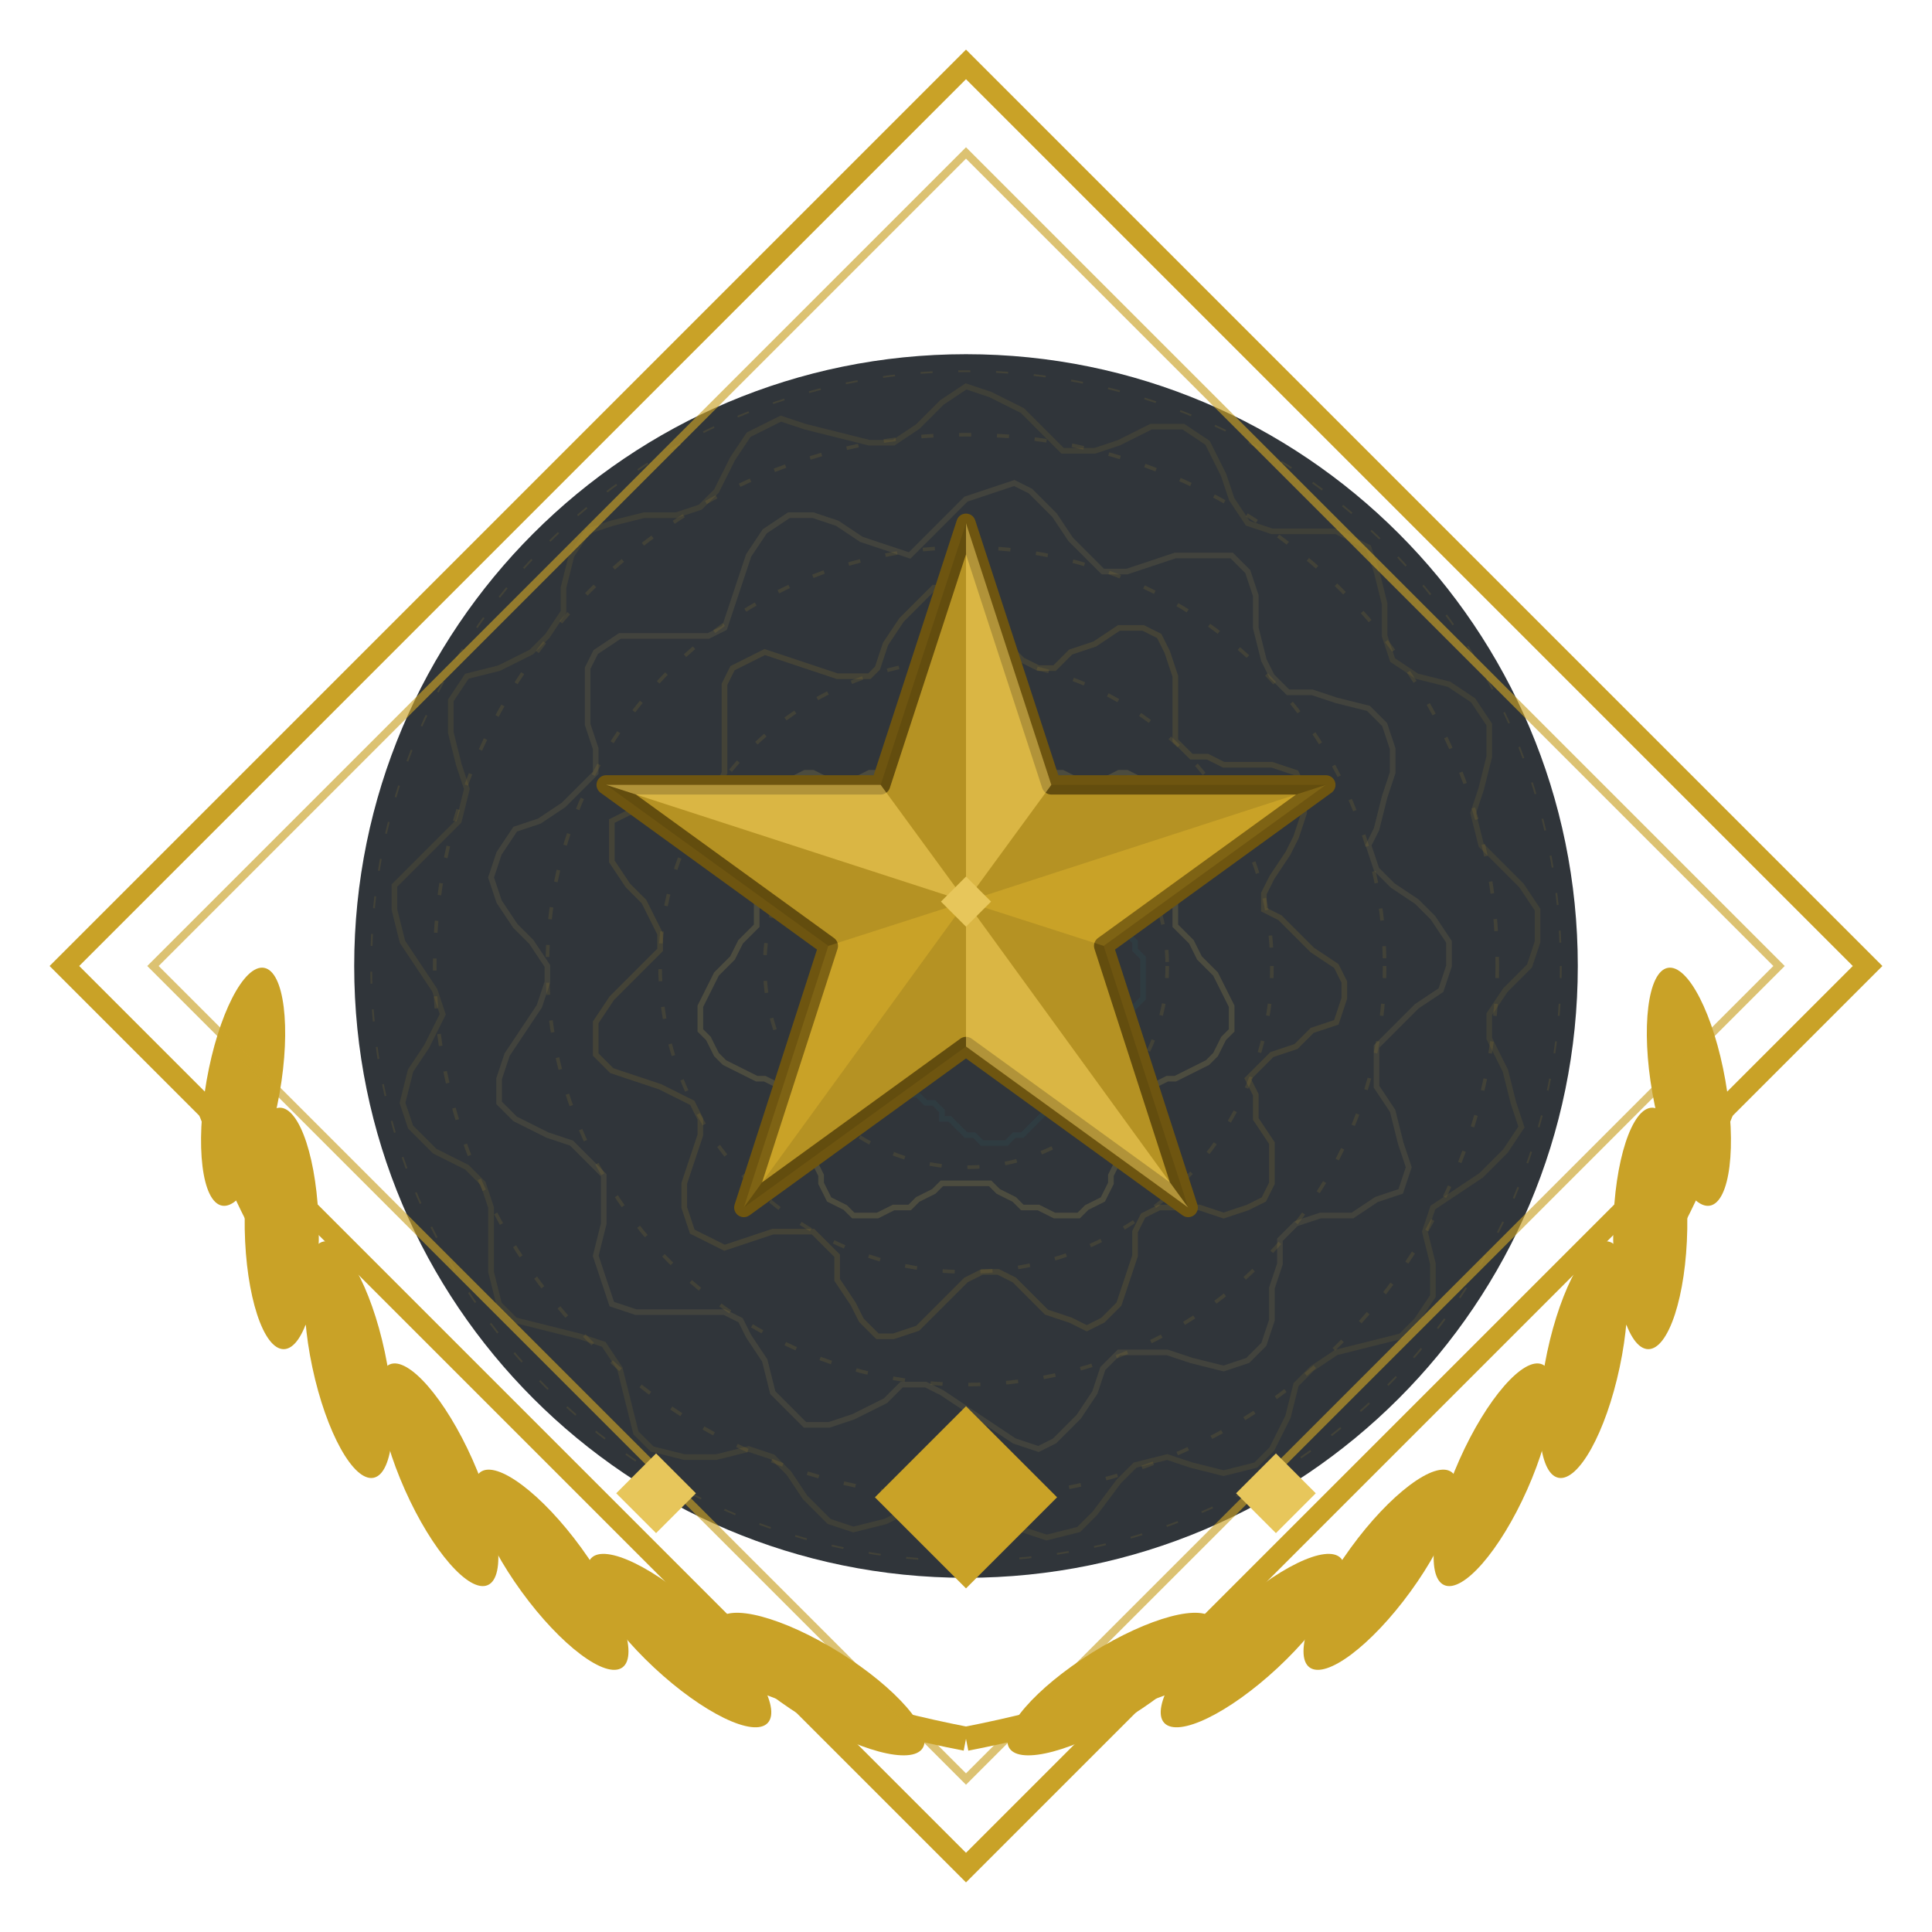
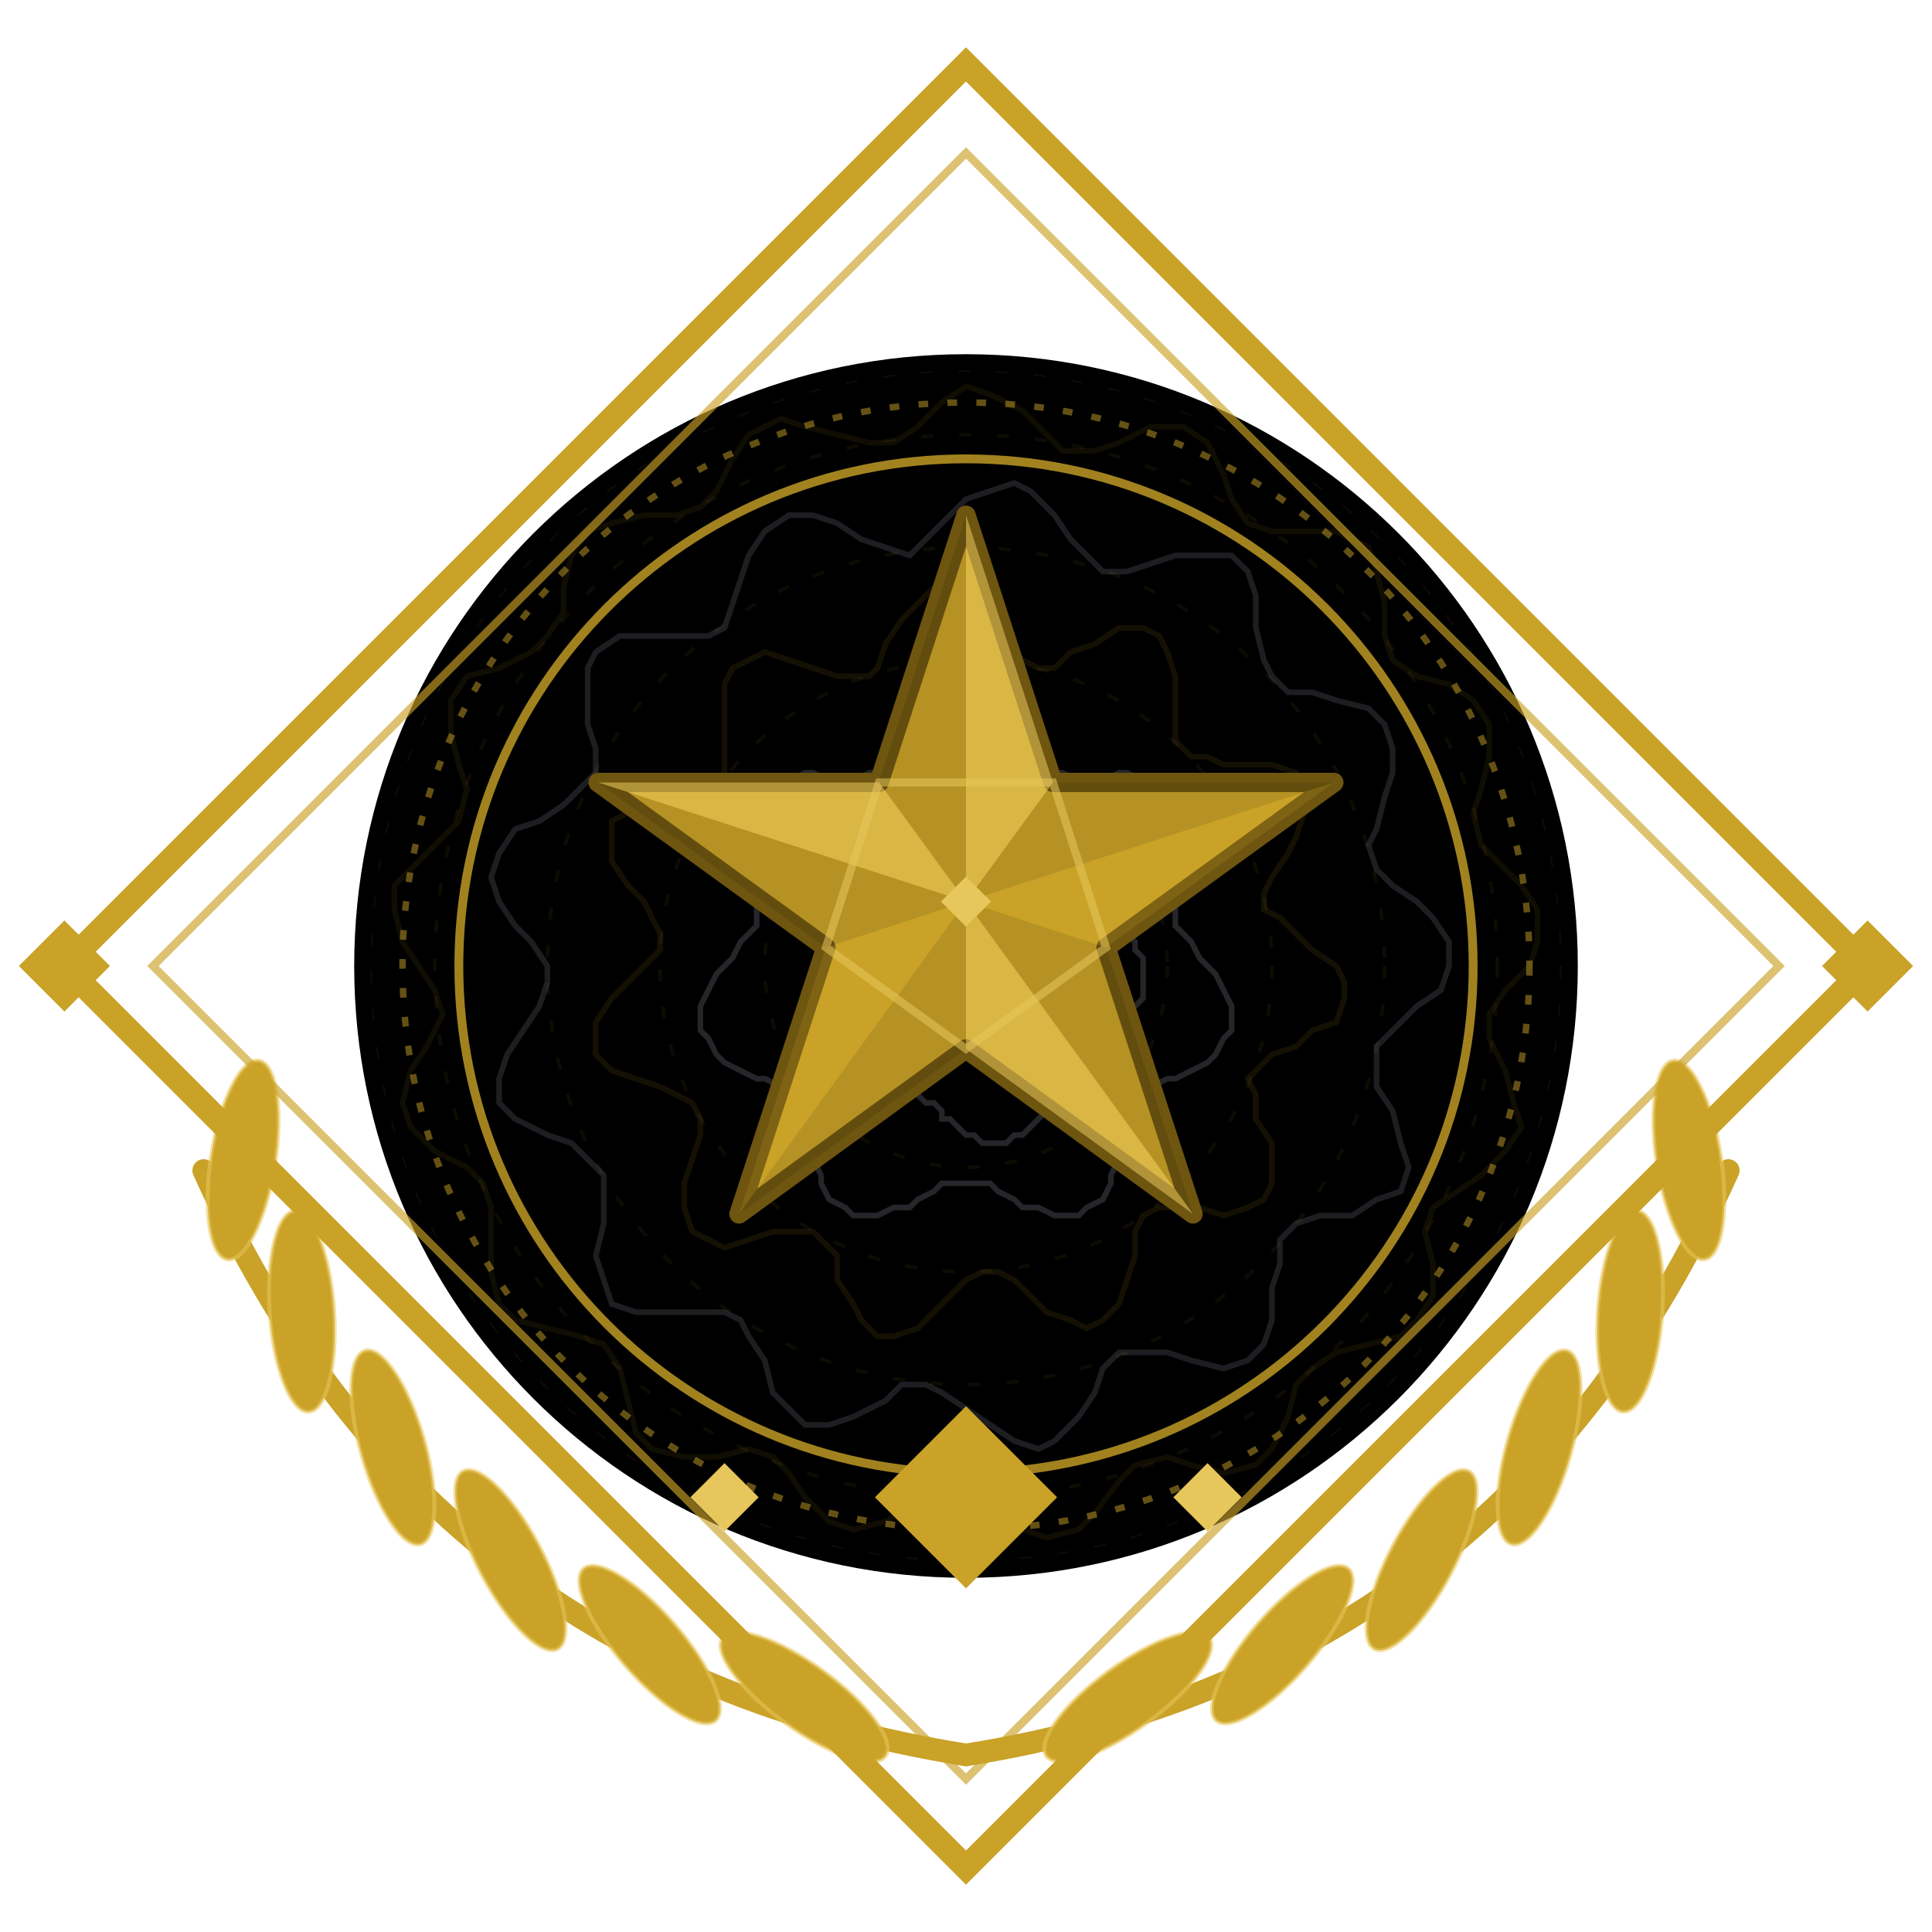
<svg xmlns="http://www.w3.org/2000/svg" width="240" height="240" viewBox="0 0 240 240" role="img" aria-label="Founder's mark">
  <defs />
  <g opacity="1.0">
    <clipPath id="shadowstrikeos-mark-mkc">
      <circle cx="120.0" cy="120.0" r="74" />
    </clipPath>
-     <circle cx="120.0" cy="120.0" r="76" fill="#141A20" opacity="0.88" />
+     <circle cx="120.0" cy="120.0" r="76" fill="#000000" />
    <g clip-path="url(#shadowstrikeos-mark-mkc)">
-       <path d="M 150,120 L 151,121 L 152,123 L 153,125 L 153,126 L 153,128 L 152,129 L 151,131 L 150,132 L 148,133 L 146,134 L 145,134 L 143,135 L 142,136 L 141,136 L 140,137 L 140,139 L 139,140 L 139,142 L 139,144 L 138,146 L 138,147 L 137,149 L 135,150 L 134,151 L 132,151 L 131,151 L 129,150 L 127,150 L 126,149 L 124,148 L 123,147 L 121,147 L 120,147 L 119,147 L 117,147 L 116,148 L 114,149 L 113,150 L 111,150 L 109,151 L 108,151 L 106,151 L 105,150 L 103,149 L 102,147 L 102,146 L 101,144 L 101,142 L 101,140 L 100,139 L 100,137 L 99,136 L 98,136 L 97,135 L 95,134 L 94,134 L 92,133 L 90,132 L 89,131 L 88,129 L 87,128 L 87,126 L 87,125 L 88,123 L 89,121 L 90,120 L 91,119 L 92,117 L 93,116 L 94,115 L 94,114 L 94,112 L 94,111 L 94,109 L 93,108 L 93,106 L 92,104 L 92,102 L 93,101 L 93,99 L 95,98 L 96,97 L 98,97 L 100,96 L 101,96 L 103,97 L 105,97 L 106,97 L 108,96 L 109,96 L 110,95 L 111,94 L 112,93 L 113,91 L 114,90 L 115,88 L 117,87 L 118,86 L 120,86 L 122,86 L 123,87 L 125,88 L 126,90 L 127,91 L 128,93 L 129,94 L 130,95 L 131,96 L 132,96 L 134,97 L 135,97 L 137,97 L 139,96 L 140,96 L 142,97 L 144,97 L 145,98 L 147,99 L 147,101 L 148,102 L 148,104 L 147,106 L 147,108 L 146,109 L 146,111 L 146,112 L 146,114 L 146,115 L 147,116 L 148,117 L 149,119 L 150,120 Z" fill="none" stroke="#E7C65B" stroke-width="0.7" opacity="0.16" />
-       <path d="M 166,120 L 167,122 L 167,124 L 166,127 L 163,128 L 161,130 L 158,131 L 156,133 L 155,134 L 156,136 L 156,139 L 158,142 L 158,145 L 158,147 L 157,149 L 155,150 L 152,151 L 149,150 L 146,150 L 144,150 L 142,151 L 141,153 L 141,156 L 140,159 L 139,162 L 137,164 L 135,165 L 133,164 L 130,163 L 128,161 L 126,159 L 124,158 L 122,158 L 120,159 L 118,161 L 116,163 L 114,165 L 111,166 L 109,166 L 107,164 L 106,162 L 104,159 L 104,156 L 102,154 L 101,153 L 99,153 L 96,153 L 93,154 L 90,155 L 88,154 L 86,153 L 85,150 L 85,147 L 86,144 L 87,141 L 87,139 L 86,137 L 84,136 L 82,135 L 79,134 L 76,133 L 74,131 L 74,129 L 74,127 L 76,124 L 78,122 L 80,120 L 82,118 L 82,116 L 81,114 L 80,112 L 78,110 L 76,107 L 76,105 L 76,102 L 78,101 L 81,100 L 84,99 L 87,99 L 89,98 L 90,96 L 90,94 L 90,92 L 90,89 L 90,85 L 91,83 L 93,82 L 95,81 L 98,82 L 101,83 L 104,84 L 106,84 L 108,84 L 109,83 L 110,80 L 112,77 L 114,75 L 116,73 L 118,73 L 120,74 L 122,76 L 124,78 L 126,81 L 127,82 L 129,83 L 131,83 L 133,81 L 136,80 L 139,78 L 142,78 L 144,79 L 145,81 L 146,84 L 146,87 L 146,90 L 146,92 L 148,94 L 150,94 L 152,95 L 155,95 L 158,95 L 161,96 L 162,98 L 162,101 L 161,104 L 160,106 L 158,109 L 157,111 L 157,113 L 159,114 L 161,116 L 163,118 L 166,120 Z" fill="none" stroke="#C9A227" stroke-width="0.7" opacity="0.13" />
-       <path d="M 180,120 L 179,123 L 176,125 L 173,128 L 171,130 L 171,132 L 171,135 L 173,138 L 174,142 L 175,145 L 174,148 L 171,149 L 168,151 L 164,151 L 161,152 L 159,154 L 159,157 L 158,160 L 158,164 L 157,167 L 155,169 L 152,170 L 148,169 L 145,168 L 142,168 L 139,168 L 137,170 L 136,173 L 134,176 L 131,179 L 129,180 L 126,179 L 123,177 L 120,175 L 117,173 L 115,172 L 112,172 L 110,174 L 106,176 L 103,177 L 100,177 L 98,175 L 96,173 L 95,169 L 93,166 L 92,164 L 90,163 L 86,163 L 83,163 L 79,163 L 76,162 L 75,159 L 74,156 L 75,152 L 75,149 L 75,146 L 73,144 L 71,142 L 68,141 L 64,139 L 62,137 L 62,134 L 63,131 L 65,128 L 67,125 L 68,122 L 68,120 L 66,117 L 64,115 L 62,112 L 61,109 L 62,106 L 64,103 L 67,102 L 70,100 L 72,98 L 74,96 L 74,93 L 73,90 L 73,86 L 73,83 L 74,81 L 77,79 L 81,79 L 84,79 L 88,79 L 90,78 L 91,75 L 92,72 L 93,69 L 95,66 L 98,64 L 101,64 L 104,65 L 107,67 L 110,68 L 113,69 L 115,67 L 117,65 L 120,62 L 123,61 L 126,60 L 128,61 L 131,64 L 133,67 L 135,69 L 137,71 L 140,71 L 143,70 L 146,69 L 150,69 L 153,69 L 155,71 L 156,74 L 156,78 L 157,82 L 158,84 L 160,86 L 163,86 L 166,87 L 170,88 L 172,90 L 173,93 L 173,96 L 172,99 L 171,103 L 170,105 L 171,108 L 173,110 L 176,112 L 178,114 L 180,117 L 180,120 Z" fill="none" stroke="#E7C65B" stroke-width="0.7" opacity="0.1" />
-       <path d="M 190,120 L 187,123 L 185,126 L 185,129 L 187,133 L 188,137 L 189,140 L 187,143 L 184,146 L 181,148 L 178,150 L 177,153 L 178,157 L 178,161 L 176,164 L 174,166 L 170,167 L 166,168 L 163,170 L 161,172 L 160,176 L 158,180 L 156,182 L 152,183 L 148,182 L 145,181 L 141,182 L 139,184 L 136,188 L 134,190 L 130,191 L 127,190 L 123,187 L 120,186 L 117,186 L 114,187 L 110,189 L 106,190 L 103,189 L 100,186 L 98,183 L 96,181 L 93,180 L 89,181 L 85,181 L 81,180 L 79,178 L 78,174 L 77,170 L 75,167 L 72,166 L 68,165 L 64,164 L 62,162 L 61,158 L 61,154 L 61,150 L 60,147 L 58,145 L 54,143 L 51,140 L 50,137 L 51,133 L 53,130 L 55,126 L 54,123 L 52,120 L 50,117 L 49,113 L 49,110 L 52,107 L 55,104 L 57,102 L 58,98 L 57,95 L 56,91 L 56,87 L 58,84 L 62,83 L 66,81 L 68,79 L 70,76 L 70,73 L 71,69 L 73,66 L 76,65 L 80,64 L 84,64 L 87,63 L 89,61 L 91,57 L 93,54 L 97,52 L 100,53 L 104,54 L 108,55 L 111,55 L 114,53 L 117,50 L 120,48 L 123,49 L 127,51 L 130,54 L 132,56 L 136,56 L 139,55 L 143,53 L 147,53 L 150,55 L 152,59 L 153,62 L 155,65 L 158,66 L 162,66 L 166,66 L 170,68 L 171,71 L 172,75 L 172,79 L 173,82 L 176,84 L 180,85 L 183,87 L 185,90 L 185,94 L 184,98 L 183,101 L 184,105 L 186,107 L 189,110 L 191,113 L 191,117 L 190,120 Z" fill="none" stroke="#C9A227" stroke-width="0.7" opacity="0.1" />
-       <path d="M 142,120 L 142,121 L 142,122 L 142,123 L 142,124 L 141,125 L 140,126 L 139,127 L 138,127 L 138,128 L 137,129 L 136,129 L 135,130 L 134,130 L 134,131 L 133,131 L 133,132 L 132,133 L 132,134 L 131,134 L 131,135 L 131,136 L 130,137 L 130,138 L 129,139 L 128,140 L 127,141 L 126,141 L 125,142 L 124,142 L 123,142 L 122,142 L 121,141 L 120,141 L 119,140 L 118,139 L 117,139 L 117,138 L 116,137 L 115,137 L 114,136 L 114,136 L 113,136 L 112,135 L 111,135 L 110,135 L 109,135 L 108,135 L 107,135 L 106,135 L 105,135 L 104,134 L 103,134 L 102,133 L 101,132 L 101,131 L 100,130 L 100,129 L 100,128 L 100,127 L 100,126 L 101,125 L 101,124 L 102,123 L 102,122 L 102,121 L 103,120 L 103,119 L 103,118 L 103,118 L 103,117 L 103,116 L 102,115 L 102,114 L 102,113 L 102,112 L 101,110 L 101,109 L 102,108 L 102,107 L 102,106 L 103,105 L 104,105 L 105,104 L 106,104 L 107,103 L 108,103 L 109,103 L 110,103 L 111,103 L 112,103 L 113,103 L 114,104 L 115,103 L 116,103 L 117,103 L 118,103 L 118,102 L 119,102 L 120,101 L 121,101 L 122,100 L 123,100 L 124,99 L 125,99 L 126,99 L 127,99 L 128,99 L 129,100 L 130,100 L 131,101 L 132,102 L 132,103 L 133,104 L 133,105 L 133,106 L 133,107 L 134,108 L 134,109 L 134,110 L 134,111 L 135,111 L 135,112 L 136,113 L 137,113 L 138,114 L 138,115 L 139,115 L 140,116 L 141,117 L 141,118 L 142,119 L 142,120 Z" fill="none" stroke="#2A7686" stroke-width="0.7" opacity="0.1" />
-       <circle cx="120.0" cy="120.0" r="25" fill="none" stroke="#C9A227" stroke-width="0.45" stroke-dasharray="1.5 3.2" opacity="0.12" />
-       <circle cx="120.0" cy="120.0" r="38" fill="none" stroke="#C9A227" stroke-width="0.45" stroke-dasharray="1.5 3.2" opacity="0.12" />
-       <circle cx="120.0" cy="120.0" r="52" fill="none" stroke="#C9A227" stroke-width="0.45" stroke-dasharray="1.5 3.2" opacity="0.12" />
-       <circle cx="120.0" cy="120.0" r="66" fill="none" stroke="#C9A227" stroke-width="0.45" stroke-dasharray="1.5 3.2" opacity="0.12" />
-       <circle cx="120.0" cy="120.0" r="74" fill="none" stroke="#C9A227" stroke-width="0.45" stroke-dasharray="1.5 3.2" opacity="0.12" />
+       <path d="M 150,120 L 151,121 L 152,123 L 153,125 L 153,126 L 153,128 L 152,129 L 151,131 L 150,132 L 148,133 L 146,134 L 145,134 L 143,135 L 142,136 L 141,136 L 140,137 L 140,139 L 139,140 L 139,142 L 139,144 L 138,146 L 138,147 L 137,149 L 135,150 L 134,151 L 132,151 L 131,151 L 129,150 L 127,150 L 126,149 L 124,148 L 123,147 L 121,147 L 120,147 L 119,147 L 117,147 L 116,148 L 114,149 L 113,150 L 111,150 L 109,151 L 108,151 L 106,151 L 105,150 L 103,149 L 102,147 L 102,146 L 101,144 L 101,142 L 101,140 L 100,139 L 100,137 L 99,136 L 98,136 L 97,135 L 95,134 L 94,134 L 92,133 L 90,132 L 89,131 L 88,129 L 87,128 L 87,126 L 87,125 L 88,123 L 89,121 L 90,120 L 91,119 L 92,117 L 93,116 L 94,115 L 94,114 L 94,112 L 94,111 L 94,109 L 93,108 L 93,106 L 92,104 L 92,102 L 93,101 L 93,99 L 95,98 L 96,97 L 98,97 L 100,96 L 101,96 L 103,97 L 105,97 L 106,97 L 108,96 L 109,96 L 110,95 L 111,94 L 112,93 L 113,91 L 114,90 L 115,88 L 117,87 L 118,86 L 120,86 L 122,86 L 123,87 L 125,88 L 126,90 L 127,91 L 128,93 L 129,94 L 130,95 L 131,96 L 132,96 L 134,97 L 135,97 L 137,97 L 139,96 L 140,96 L 142,97 L 144,97 L 145,98 L 147,99 L 147,101 L 148,102 L 148,104 L 147,106 L 147,108 L 146,109 L 146,111 L 146,112 L 146,114 L 146,115 L 147,116 L 148,117 L 149,119 L 150,120 Z" fill="none" stroke="#2B2B31" stroke-width="0.7" opacity="0.85" />
+       <path d="M 166,120 L 167,122 L 167,124 L 166,127 L 163,128 L 161,130 L 158,131 L 156,133 L 155,134 L 156,136 L 156,139 L 158,142 L 158,145 L 158,147 L 157,149 L 155,150 L 152,151 L 149,150 L 146,150 L 144,150 L 142,151 L 141,153 L 141,156 L 140,159 L 139,162 L 137,164 L 135,165 L 133,164 L 130,163 L 128,161 L 126,159 L 124,158 L 122,158 L 120,159 L 118,161 L 116,163 L 114,165 L 111,166 L 109,166 L 107,164 L 106,162 L 104,159 L 104,156 L 102,154 L 101,153 L 99,153 L 96,153 L 93,154 L 90,155 L 88,154 L 86,153 L 85,150 L 85,147 L 86,144 L 87,141 L 87,139 L 86,137 L 84,136 L 82,135 L 79,134 L 76,133 L 74,131 L 74,129 L 74,127 L 76,124 L 78,122 L 80,120 L 82,118 L 82,116 L 81,114 L 80,112 L 78,110 L 76,107 L 76,105 L 76,102 L 78,101 L 81,100 L 84,99 L 87,99 L 89,98 L 90,96 L 90,94 L 90,92 L 90,89 L 90,85 L 91,83 L 93,82 L 95,81 L 98,82 L 101,83 L 104,84 L 106,84 L 108,84 L 109,83 L 110,80 L 112,77 L 114,75 L 116,73 L 118,73 L 120,74 L 122,76 L 124,78 L 126,81 L 127,82 L 129,83 L 131,83 L 133,81 L 136,80 L 139,78 L 142,78 L 144,79 L 145,81 L 146,84 L 146,87 L 146,90 L 146,92 L 148,94 L 150,94 L 152,95 L 155,95 L 158,95 L 161,96 L 162,98 L 162,101 L 161,104 L 160,106 L 158,109 L 157,111 L 157,113 L 159,114 L 161,116 L 163,118 L 166,120 Z" fill="none" stroke="#C9A227" stroke-width="0.7" opacity="0.1" />
+       <path d="M 180,120 L 179,123 L 176,125 L 173,128 L 171,130 L 171,132 L 171,135 L 173,138 L 174,142 L 175,145 L 174,148 L 171,149 L 168,151 L 164,151 L 161,152 L 159,154 L 159,157 L 158,160 L 158,164 L 157,167 L 155,169 L 152,170 L 148,169 L 145,168 L 142,168 L 139,168 L 137,170 L 136,173 L 134,176 L 131,179 L 129,180 L 126,179 L 123,177 L 120,175 L 117,173 L 115,172 L 112,172 L 110,174 L 106,176 L 103,177 L 100,177 L 98,175 L 96,173 L 95,169 L 93,166 L 92,164 L 90,163 L 86,163 L 83,163 L 79,163 L 76,162 L 75,159 L 74,156 L 75,152 L 75,149 L 75,146 L 73,144 L 71,142 L 68,141 L 64,139 L 62,137 L 62,134 L 63,131 L 65,128 L 67,125 L 68,122 L 68,120 L 66,117 L 64,115 L 62,112 L 61,109 L 62,106 L 64,103 L 67,102 L 70,100 L 72,98 L 74,96 L 74,93 L 73,90 L 73,86 L 73,83 L 74,81 L 77,79 L 81,79 L 84,79 L 88,79 L 90,78 L 91,75 L 92,72 L 93,69 L 95,66 L 98,64 L 101,64 L 104,65 L 107,67 L 110,68 L 113,69 L 115,67 L 117,65 L 120,62 L 123,61 L 126,60 L 128,61 L 131,64 L 133,67 L 135,69 L 137,71 L 140,71 L 143,70 L 146,69 L 150,69 L 153,69 L 155,71 L 156,74 L 156,78 L 157,82 L 158,84 L 160,86 L 163,86 L 166,87 L 170,88 L 172,90 L 173,93 L 173,96 L 172,99 L 171,103 L 170,105 L 171,108 L 173,110 L 176,112 L 178,114 L 180,117 L 180,120 Z" fill="none" stroke="#2B2B31" stroke-width="0.7" opacity="0.7" />
+       <path d="M 190,120 L 187,123 L 185,126 L 185,129 L 187,133 L 188,137 L 189,140 L 187,143 L 184,146 L 181,148 L 178,150 L 177,153 L 178,157 L 178,161 L 176,164 L 174,166 L 170,167 L 166,168 L 163,170 L 161,172 L 160,176 L 158,180 L 156,182 L 152,183 L 148,182 L 145,181 L 141,182 L 139,184 L 136,188 L 134,190 L 130,191 L 127,190 L 123,187 L 120,186 L 117,186 L 114,187 L 110,189 L 106,190 L 103,189 L 100,186 L 98,183 L 96,181 L 93,180 L 89,181 L 85,181 L 81,180 L 79,178 L 78,174 L 77,170 L 75,167 L 72,166 L 68,165 L 64,164 L 62,162 L 61,158 L 61,154 L 61,150 L 60,147 L 58,145 L 54,143 L 51,140 L 50,137 L 51,133 L 53,130 L 55,126 L 54,123 L 52,120 L 50,117 L 49,113 L 49,110 L 52,107 L 55,104 L 57,102 L 58,98 L 57,95 L 56,91 L 56,87 L 58,84 L 62,83 L 66,81 L 68,79 L 70,76 L 70,73 L 71,69 L 73,66 L 76,65 L 80,64 L 84,64 L 87,63 L 89,61 L 91,57 L 93,54 L 97,52 L 100,53 L 104,54 L 108,55 L 111,55 L 114,53 L 117,50 L 120,48 L 123,49 L 127,51 L 130,54 L 132,56 L 136,56 L 139,55 L 143,53 L 147,53 L 150,55 L 152,59 L 153,62 L 155,65 L 158,66 L 162,66 L 166,66 L 170,68 L 171,71 L 172,75 L 172,79 L 173,82 L 176,84 L 180,85 L 183,87 L 185,90 L 185,94 L 184,98 L 183,101 L 184,105 L 186,107 L 189,110 L 191,113 L 191,117 L 190,120 Z" fill="none" stroke="#C9A227" stroke-width="0.7" opacity="0.08" />
+       <path d="M 142,120 L 142,121 L 142,122 L 142,123 L 142,124 L 141,125 L 140,126 L 139,127 L 138,127 L 138,128 L 137,129 L 136,129 L 135,130 L 134,130 L 134,131 L 133,131 L 133,132 L 132,133 L 132,134 L 131,134 L 131,135 L 131,136 L 130,137 L 130,138 L 129,139 L 128,140 L 127,141 L 126,141 L 125,142 L 124,142 L 123,142 L 122,142 L 121,141 L 120,141 L 119,140 L 118,139 L 117,139 L 117,138 L 116,137 L 115,137 L 114,136 L 114,136 L 113,136 L 112,135 L 111,135 L 110,135 L 109,135 L 108,135 L 107,135 L 106,135 L 105,135 L 104,134 L 103,134 L 102,133 L 101,132 L 101,131 L 100,130 L 100,129 L 100,128 L 100,127 L 100,126 L 101,125 L 101,124 L 102,123 L 102,122 L 102,121 L 103,120 L 103,119 L 103,118 L 103,118 L 103,117 L 103,116 L 102,115 L 102,114 L 102,113 L 102,112 L 101,110 L 101,109 L 102,108 L 102,107 L 102,106 L 103,105 L 104,105 L 105,104 L 106,104 L 107,103 L 108,103 L 109,103 L 110,103 L 111,103 L 112,103 L 113,103 L 114,104 L 115,103 L 116,103 L 117,103 L 118,103 L 118,102 L 119,102 L 120,101 L 121,101 L 122,100 L 123,100 L 124,99 L 125,99 L 126,99 L 127,99 L 128,99 L 129,100 L 130,100 L 131,101 L 132,102 L 132,103 L 133,104 L 133,105 L 133,106 L 133,107 L 134,108 L 134,109 L 134,110 L 134,111 L 135,111 L 135,112 L 136,113 L 137,113 L 138,114 L 138,115 L 139,115 L 140,116 L 141,117 L 141,118 L 142,119 L 142,120 Z" fill="none" stroke="#2B2B31" stroke-width="0.7" opacity="0.85" />
+       <circle cx="120.0" cy="120.0" r="25" fill="none" stroke="#C9A227" stroke-width="0.45" stroke-dasharray="1.5 3.2" opacity="0.07" />
+       <circle cx="120.0" cy="120.0" r="38" fill="none" stroke="#C9A227" stroke-width="0.45" stroke-dasharray="1.5 3.2" opacity="0.07" />
+       <circle cx="120.0" cy="120.0" r="52" fill="none" stroke="#C9A227" stroke-width="0.45" stroke-dasharray="1.5 3.2" opacity="0.07" />
+       <circle cx="120.0" cy="120.0" r="66" fill="none" stroke="#C9A227" stroke-width="0.45" stroke-dasharray="1.5 3.2" opacity="0.07" />
+       <circle cx="120.0" cy="120.0" r="74" fill="none" stroke="#C9A227" stroke-width="0.45" stroke-dasharray="1.5 3.2" opacity="0.07" />
    </g>
-     <path d="M 120.0 216.0 Q 50.2 202.4 25.3 135.8" stroke="#C9A227" stroke-width="3" fill="none" />
-     <ellipse cx="101.9" cy="209.2" rx="15" ry="4.6" transform="rotate(212 101.9 209.2)" fill="#C9A227" />
-     <ellipse cx="84.4" cy="203.8" rx="15" ry="4.6" transform="rotate(223 84.4 203.8)" fill="#C9A227" />
-     <ellipse cx="68.5" cy="195.0" rx="15" ry="4.6" transform="rotate(234 68.5 195.0)" fill="#C9A227" />
-     <ellipse cx="54.5" cy="183.2" rx="15" ry="4.6" transform="rotate(246 54.5 183.2)" fill="#C9A227" />
-     <ellipse cx="43.3" cy="168.9" rx="15" ry="4.6" transform="rotate(258 43.3 168.9)" fill="#C9A227" />
-     <ellipse cx="35.0" cy="152.6" rx="15" ry="4.6" transform="rotate(269 35.0 152.6)" fill="#C9A227" />
-     <ellipse cx="30.2" cy="135.0" rx="15" ry="4.6" transform="rotate(280 30.2 135.0)" fill="#C9A227" />
-     <path d="M 120.0 216.0 Q 189.8 202.4 214.7 135.8" stroke="#C9A227" stroke-width="3" fill="none" />
-     <ellipse cx="138.1" cy="209.2" rx="15" ry="4.6" transform="rotate(148 138.1 209.2)" fill="#C9A227" />
-     <ellipse cx="155.6" cy="203.8" rx="15" ry="4.6" transform="rotate(137 155.6 203.8)" fill="#C9A227" />
-     <ellipse cx="171.5" cy="195.0" rx="15" ry="4.6" transform="rotate(126 171.5 195.0)" fill="#C9A227" />
-     <ellipse cx="185.5" cy="183.2" rx="15" ry="4.6" transform="rotate(114 185.5 183.2)" fill="#C9A227" />
-     <ellipse cx="196.7" cy="168.9" rx="15" ry="4.6" transform="rotate(102 196.7 168.9)" fill="#C9A227" />
-     <ellipse cx="205.0" cy="152.6" rx="15" ry="4.6" transform="rotate(91 205.0 152.6)" fill="#C9A227" />
-     <ellipse cx="209.8" cy="135.0" rx="15" ry="4.6" transform="rotate(80 209.8 135.0)" fill="#C9A227" />
-     <polygon points="120.0,8.0 232.0,120.0 120.0,232.0 8.0,120.0" fill="none" stroke="#C9A227" stroke-width="2.6" opacity="1.0" />
+     <circle cx="120.0" cy="120.0" r="70" fill="none" stroke="#C9A227" stroke-width="0.8" stroke-dasharray="1.2 2.4" opacity="0.5" />
+     <circle cx="120.0" cy="120.0" r="63" fill="none" stroke="#C9A227" stroke-width="1.1" opacity="0.8" />
+     <path d="M 120.0 218.0 Q 187.0 207.3 214.7 145.4" stroke="#C9A227" stroke-width="2.8" fill="none" stroke-linecap="round" />
+     <ellipse cx="140.1" cy="210.8" rx="12.5" ry="4.0" transform="rotate(144 140.1 210.8)" fill="#C9A227" />
+     <ellipse cx="140.1" cy="210.8" rx="12.5" ry="4.0" transform="rotate(144 140.1 210.8)" fill="none" stroke="#E7C65B" stroke-width="0.5" opacity="0.55" />
+     <ellipse cx="159.3" cy="204.3" rx="12.5" ry="4.0" transform="rotate(131 159.3 204.3)" fill="#C9A227" />
+     <ellipse cx="159.3" cy="204.3" rx="12.5" ry="4.0" transform="rotate(131 159.3 204.3)" fill="none" stroke="#E7C65B" stroke-width="0.5" opacity="0.55" />
+     <ellipse cx="176.6" cy="193.8" rx="12.5" ry="4.0" transform="rotate(118 176.6 193.8)" fill="#C9A227" />
+     <ellipse cx="176.6" cy="193.8" rx="12.5" ry="4.0" transform="rotate(118 176.6 193.8)" fill="none" stroke="#E7C65B" stroke-width="0.5" opacity="0.55" />
+     <ellipse cx="191.2" cy="179.8" rx="12.5" ry="4.0" transform="rotate(106 191.2 179.8)" fill="#C9A227" />
+     <ellipse cx="191.2" cy="179.8" rx="12.5" ry="4.0" transform="rotate(106 191.2 179.8)" fill="none" stroke="#E7C65B" stroke-width="0.5" opacity="0.55" />
+     <ellipse cx="202.5" cy="162.9" rx="12.5" ry="4.0" transform="rotate(94 202.5 162.9)" fill="#C9A227" />
+     <ellipse cx="202.5" cy="162.9" rx="12.5" ry="4.0" transform="rotate(94 202.5 162.9)" fill="none" stroke="#E7C65B" stroke-width="0.5" opacity="0.55" />
+     <ellipse cx="209.8" cy="144.1" rx="12.5" ry="4.0" transform="rotate(81 209.8 144.1)" fill="#C9A227" />
+     <ellipse cx="209.8" cy="144.1" rx="12.5" ry="4.0" transform="rotate(81 209.8 144.1)" fill="none" stroke="#E7C65B" stroke-width="0.5" opacity="0.55" />
+     <g transform="translate(240 0) scale(-1 1)">
+       <path d="M 120.0 218.0 Q 187.0 207.3 214.7 145.4" stroke="#C9A227" stroke-width="2.8" fill="none" stroke-linecap="round" />
+       <ellipse cx="140.1" cy="210.8" rx="12.5" ry="4.0" transform="rotate(144 140.1 210.8)" fill="#C9A227" />
+       <ellipse cx="140.1" cy="210.8" rx="12.5" ry="4.0" transform="rotate(144 140.1 210.8)" fill="none" stroke="#E7C65B" stroke-width="0.5" opacity="0.55" />
+       <ellipse cx="159.3" cy="204.3" rx="12.5" ry="4.0" transform="rotate(131 159.3 204.3)" fill="#C9A227" />
+       <ellipse cx="159.3" cy="204.3" rx="12.5" ry="4.0" transform="rotate(131 159.3 204.3)" fill="none" stroke="#E7C65B" stroke-width="0.5" opacity="0.55" />
+       <ellipse cx="176.6" cy="193.8" rx="12.5" ry="4.0" transform="rotate(118 176.6 193.8)" fill="#C9A227" />
+       <ellipse cx="176.6" cy="193.8" rx="12.5" ry="4.0" transform="rotate(118 176.6 193.8)" fill="none" stroke="#E7C65B" stroke-width="0.5" opacity="0.55" />
+       <ellipse cx="191.2" cy="179.8" rx="12.5" ry="4.0" transform="rotate(106 191.2 179.8)" fill="#C9A227" />
+       <ellipse cx="191.2" cy="179.8" rx="12.5" ry="4.0" transform="rotate(106 191.2 179.8)" fill="none" stroke="#E7C65B" stroke-width="0.5" opacity="0.55" />
+       <ellipse cx="202.5" cy="162.9" rx="12.5" ry="4.0" transform="rotate(94 202.5 162.9)" fill="#C9A227" />
+       <ellipse cx="202.5" cy="162.9" rx="12.5" ry="4.0" transform="rotate(94 202.5 162.9)" fill="none" stroke="#E7C65B" stroke-width="0.5" opacity="0.55" />
+       <ellipse cx="209.8" cy="144.1" rx="12.5" ry="4.0" transform="rotate(81 209.8 144.1)" fill="#C9A227" />
+       <ellipse cx="209.8" cy="144.1" rx="12.5" ry="4.0" transform="rotate(81 209.8 144.1)" fill="none" stroke="#E7C65B" stroke-width="0.5" opacity="0.55" />
+     </g>
+     <polygon points="120.0,8.0 232.0,120.0 120.0,232.0 8.0,120.0" fill="none" stroke="#C9A227" stroke-width="3.0" opacity="1.0" />
    <polygon points="120.0,19.0 221.0,120.0 120.0,221.0 19.0,120.0" fill="none" stroke="#C9A227" stroke-width="1.0" opacity="0.65" />
-     <polygon points="120.0,65.0 130.6,97.5 164.7,97.5 137.1,117.5 147.6,150.0 120.0,130.0 92.4,150.0 102.9,117.5 75.3,97.5 109.4,97.5" fill="#C9A227" stroke="#6E5510" stroke-width="2.4" stroke-linejoin="round" />
-     <polygon points="120.0,112.0 120.0,65.0 130.6,97.5" fill="#E7C65B" opacity="0.55" />
-     <polygon points="120.0,112.0 120.0,65.0 109.4,97.5" fill="#000" opacity="0.10" />
-     <polygon points="120.0,112.0 164.7,97.5 137.1,117.5" fill="#C9A227" opacity="0.18" />
-     <polygon points="120.0,112.0 164.7,97.5 130.6,97.5" fill="#000" opacity="0.10" />
-     <polygon points="120.0,112.0 147.6,150.0 120.0,130.0" fill="#E7C65B" opacity="0.55" />
-     <polygon points="120.0,112.0 147.6,150.0 137.1,117.5" fill="#000" opacity="0.10" />
-     <polygon points="120.0,112.0 92.4,150.0 102.9,117.5" fill="#C9A227" opacity="0.18" />
-     <polygon points="120.0,112.0 92.4,150.0 120.0,130.0" fill="#000" opacity="0.10" />
-     <polygon points="120.0,112.0 75.3,97.5 109.4,97.5" fill="#E7C65B" opacity="0.55" />
-     <polygon points="120.0,112.0 75.3,97.5 102.9,117.5" fill="#000" opacity="0.10" />
+     <rect x="4.0" y="116.0" width="8" height="8" fill="#C9A227" transform="rotate(45 8.0 120.0)" />
+     <rect x="228.0" y="116.0" width="8" height="8" fill="#C9A227" transform="rotate(45 232.0 120.0)" />
+     <polygon points="120.0,64.0 130.8,97.2 165.7,97.2 137.4,117.7 148.2,150.8 120.0,130.3 91.8,150.8 102.6,117.7 74.3,97.2 109.2,97.2" fill="#C9A227" stroke="#6E5510" stroke-width="2.4" stroke-linejoin="round" />
+     <polygon points="120.0,112.0 120.0,64.0 130.8,97.2" fill="#E7C65B" opacity="0.55" />
+     <polygon points="120.0,112.0 120.0,64.0 109.2,97.2" fill="#000" opacity="0.10" />
+     <polygon points="120.0,112.0 165.7,97.2 137.4,117.7" fill="#C9A227" opacity="0.18" />
+     <polygon points="120.0,112.0 165.7,97.2 130.8,97.2" fill="#000" opacity="0.10" />
+     <polygon points="120.0,112.0 148.2,150.8 120.0,130.3" fill="#E7C65B" opacity="0.55" />
+     <polygon points="120.0,112.0 148.2,150.8 137.4,117.7" fill="#000" opacity="0.10" />
+     <polygon points="120.0,112.0 91.8,150.8 102.6,117.7" fill="#C9A227" opacity="0.18" />
+     <polygon points="120.0,112.0 91.8,150.8 120.0,130.3" fill="#000" opacity="0.10" />
+     <polygon points="120.0,112.0 74.3,97.2 109.2,97.2" fill="#E7C65B" opacity="0.55" />
+     <polygon points="120.0,112.0 74.3,97.2 102.6,117.7" fill="#000" opacity="0.10" />
    <rect x="117.8" y="109.8" width="4.4" height="4.4" fill="#E7C65B" transform="rotate(45 120.0 112.0)" />
+     <polygon points="130.8,97.2 137.4,117.7 120.0,130.3 102.6,117.7 109.2,97.2" fill="none" stroke="#E7C65B" stroke-width="1.0" opacity="0.55" />
    <rect x="112.0" y="178.0" width="16" height="16" fill="#C9A227" transform="rotate(45 120.0 186.0)" />
-     <rect x="78.0" y="182.0" width="7" height="7" fill="#E7C65B" transform="rotate(45 81.5 185.5)" />
-     <rect x="155.0" y="182.0" width="7" height="7" fill="#E7C65B" transform="rotate(45 158.5 185.5)" />
+     <rect x="87.0" y="183.0" width="6" height="6" fill="#E7C65B" transform="rotate(45 90.0 186.0)" />
+     <rect x="147.0" y="183.0" width="6" height="6" fill="#E7C65B" transform="rotate(45 150.0 186.0)" />
  </g>
</svg>
